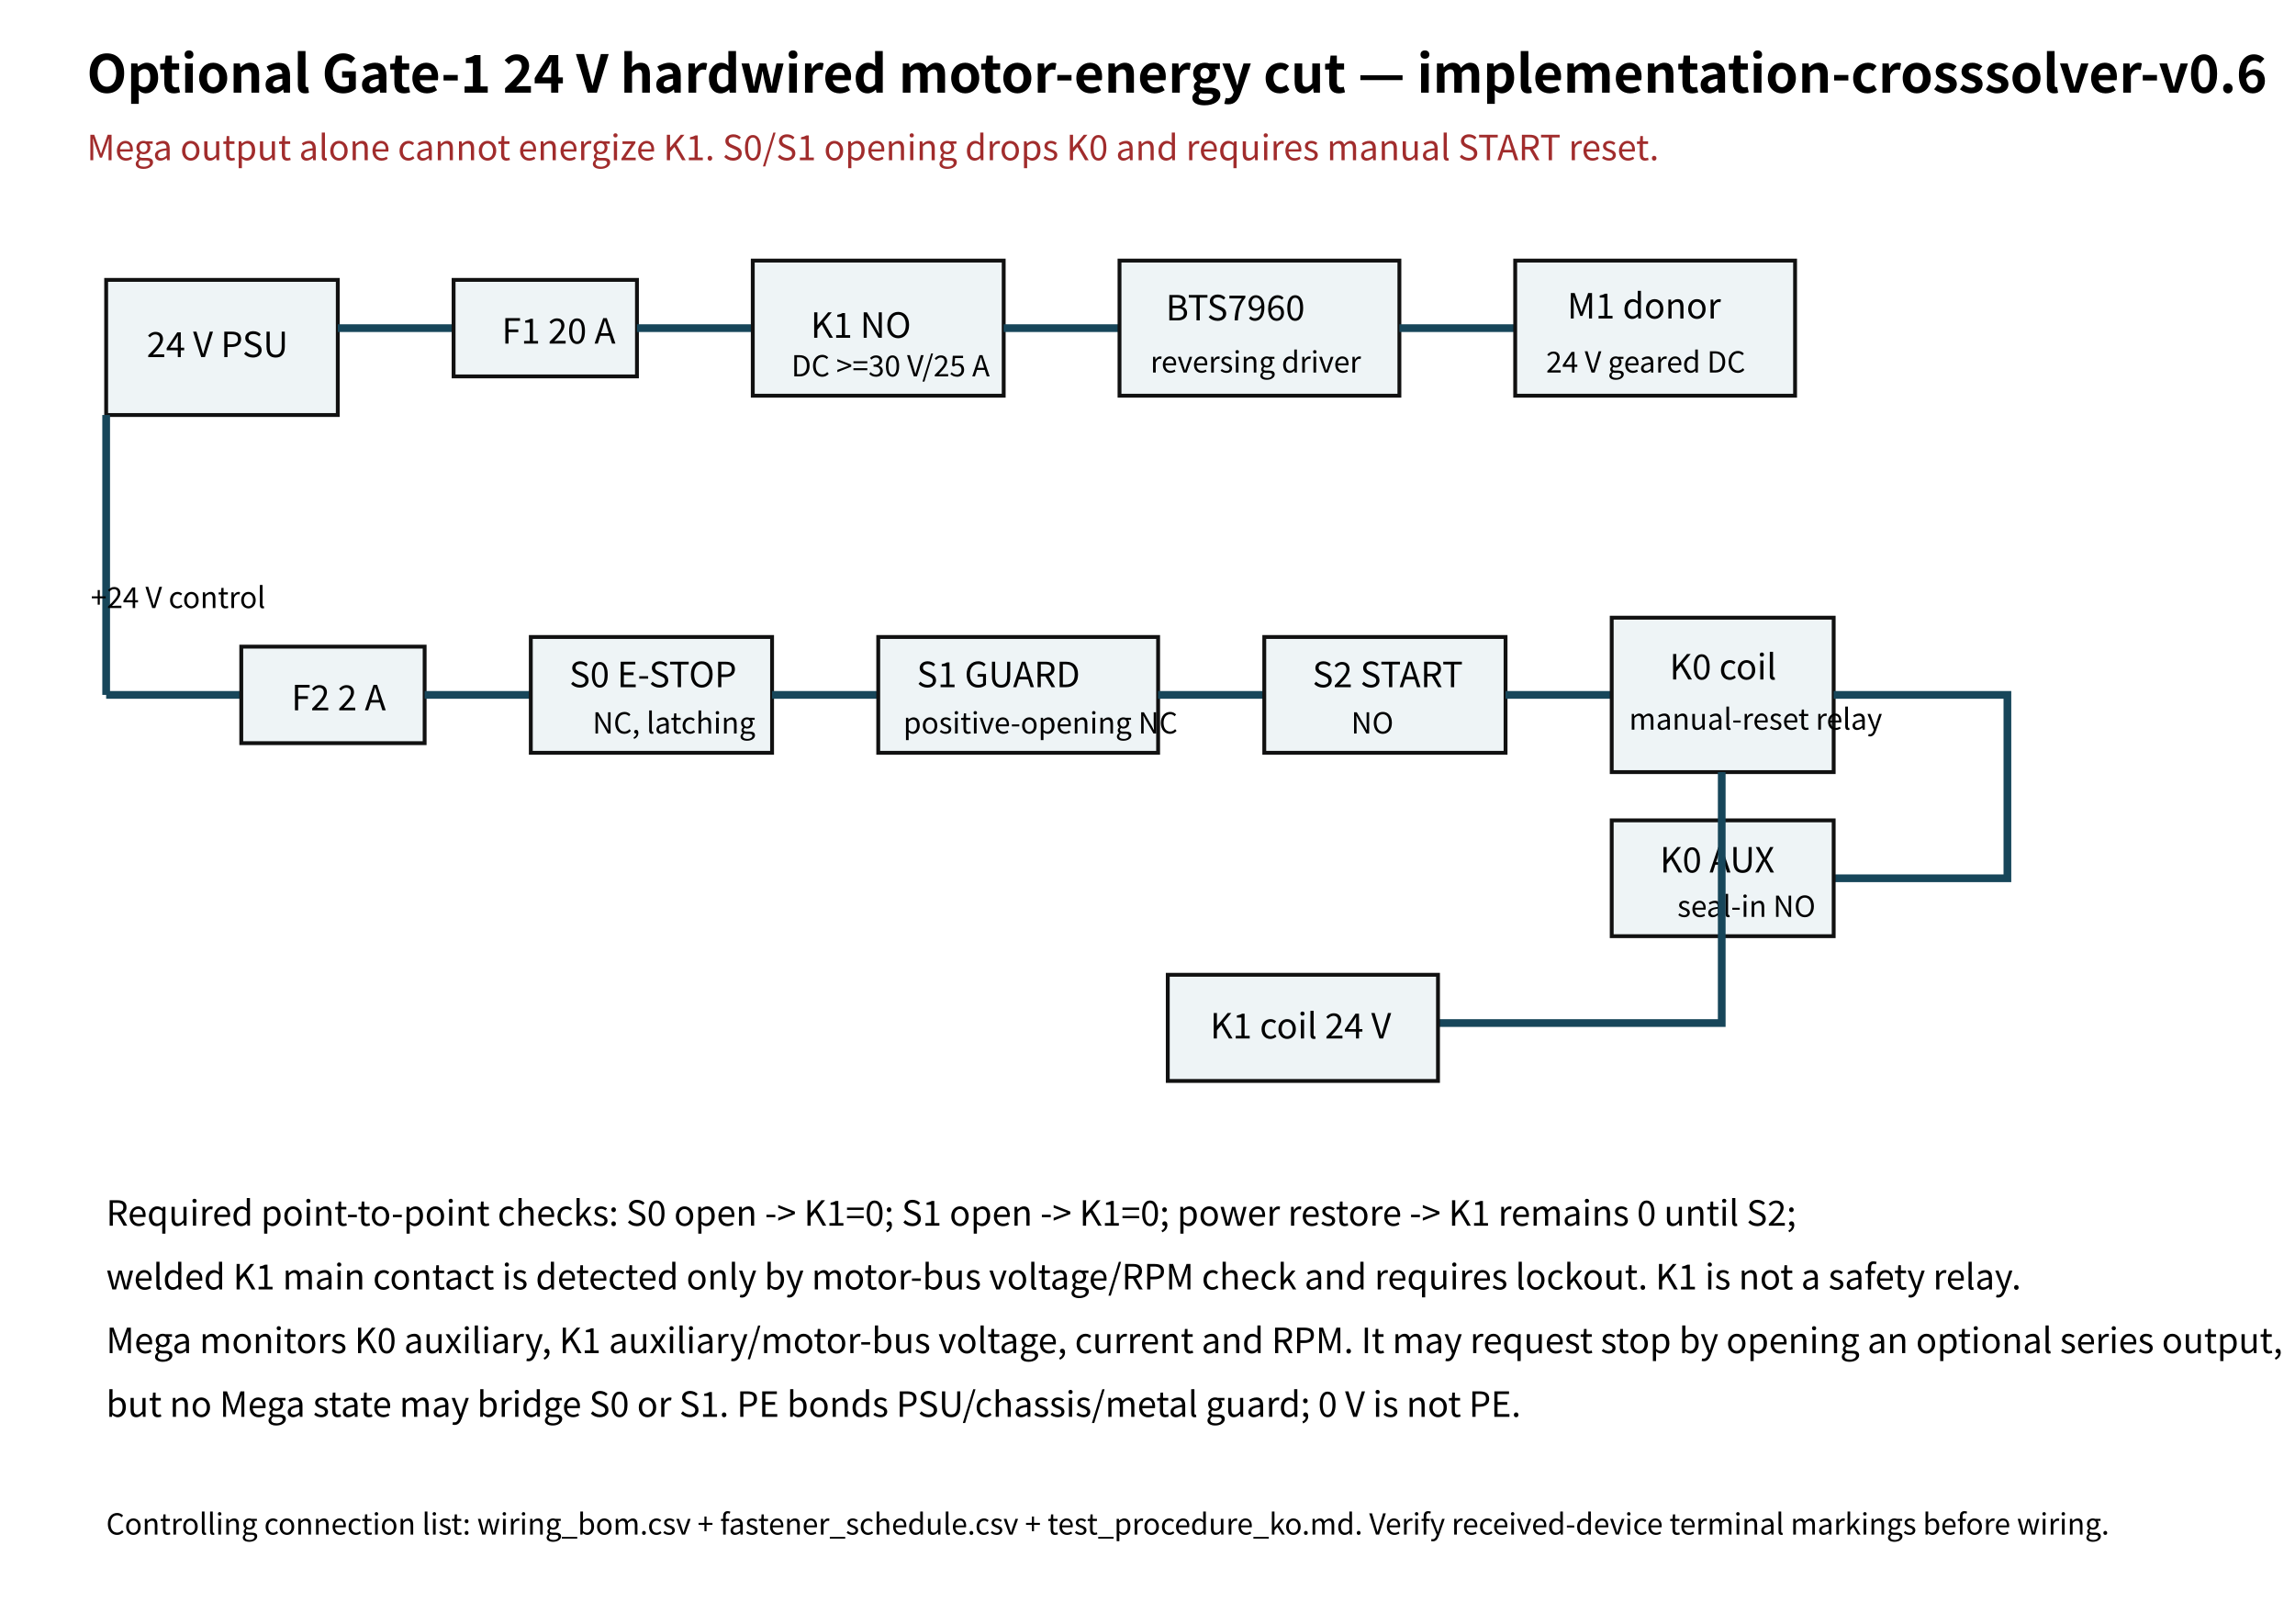
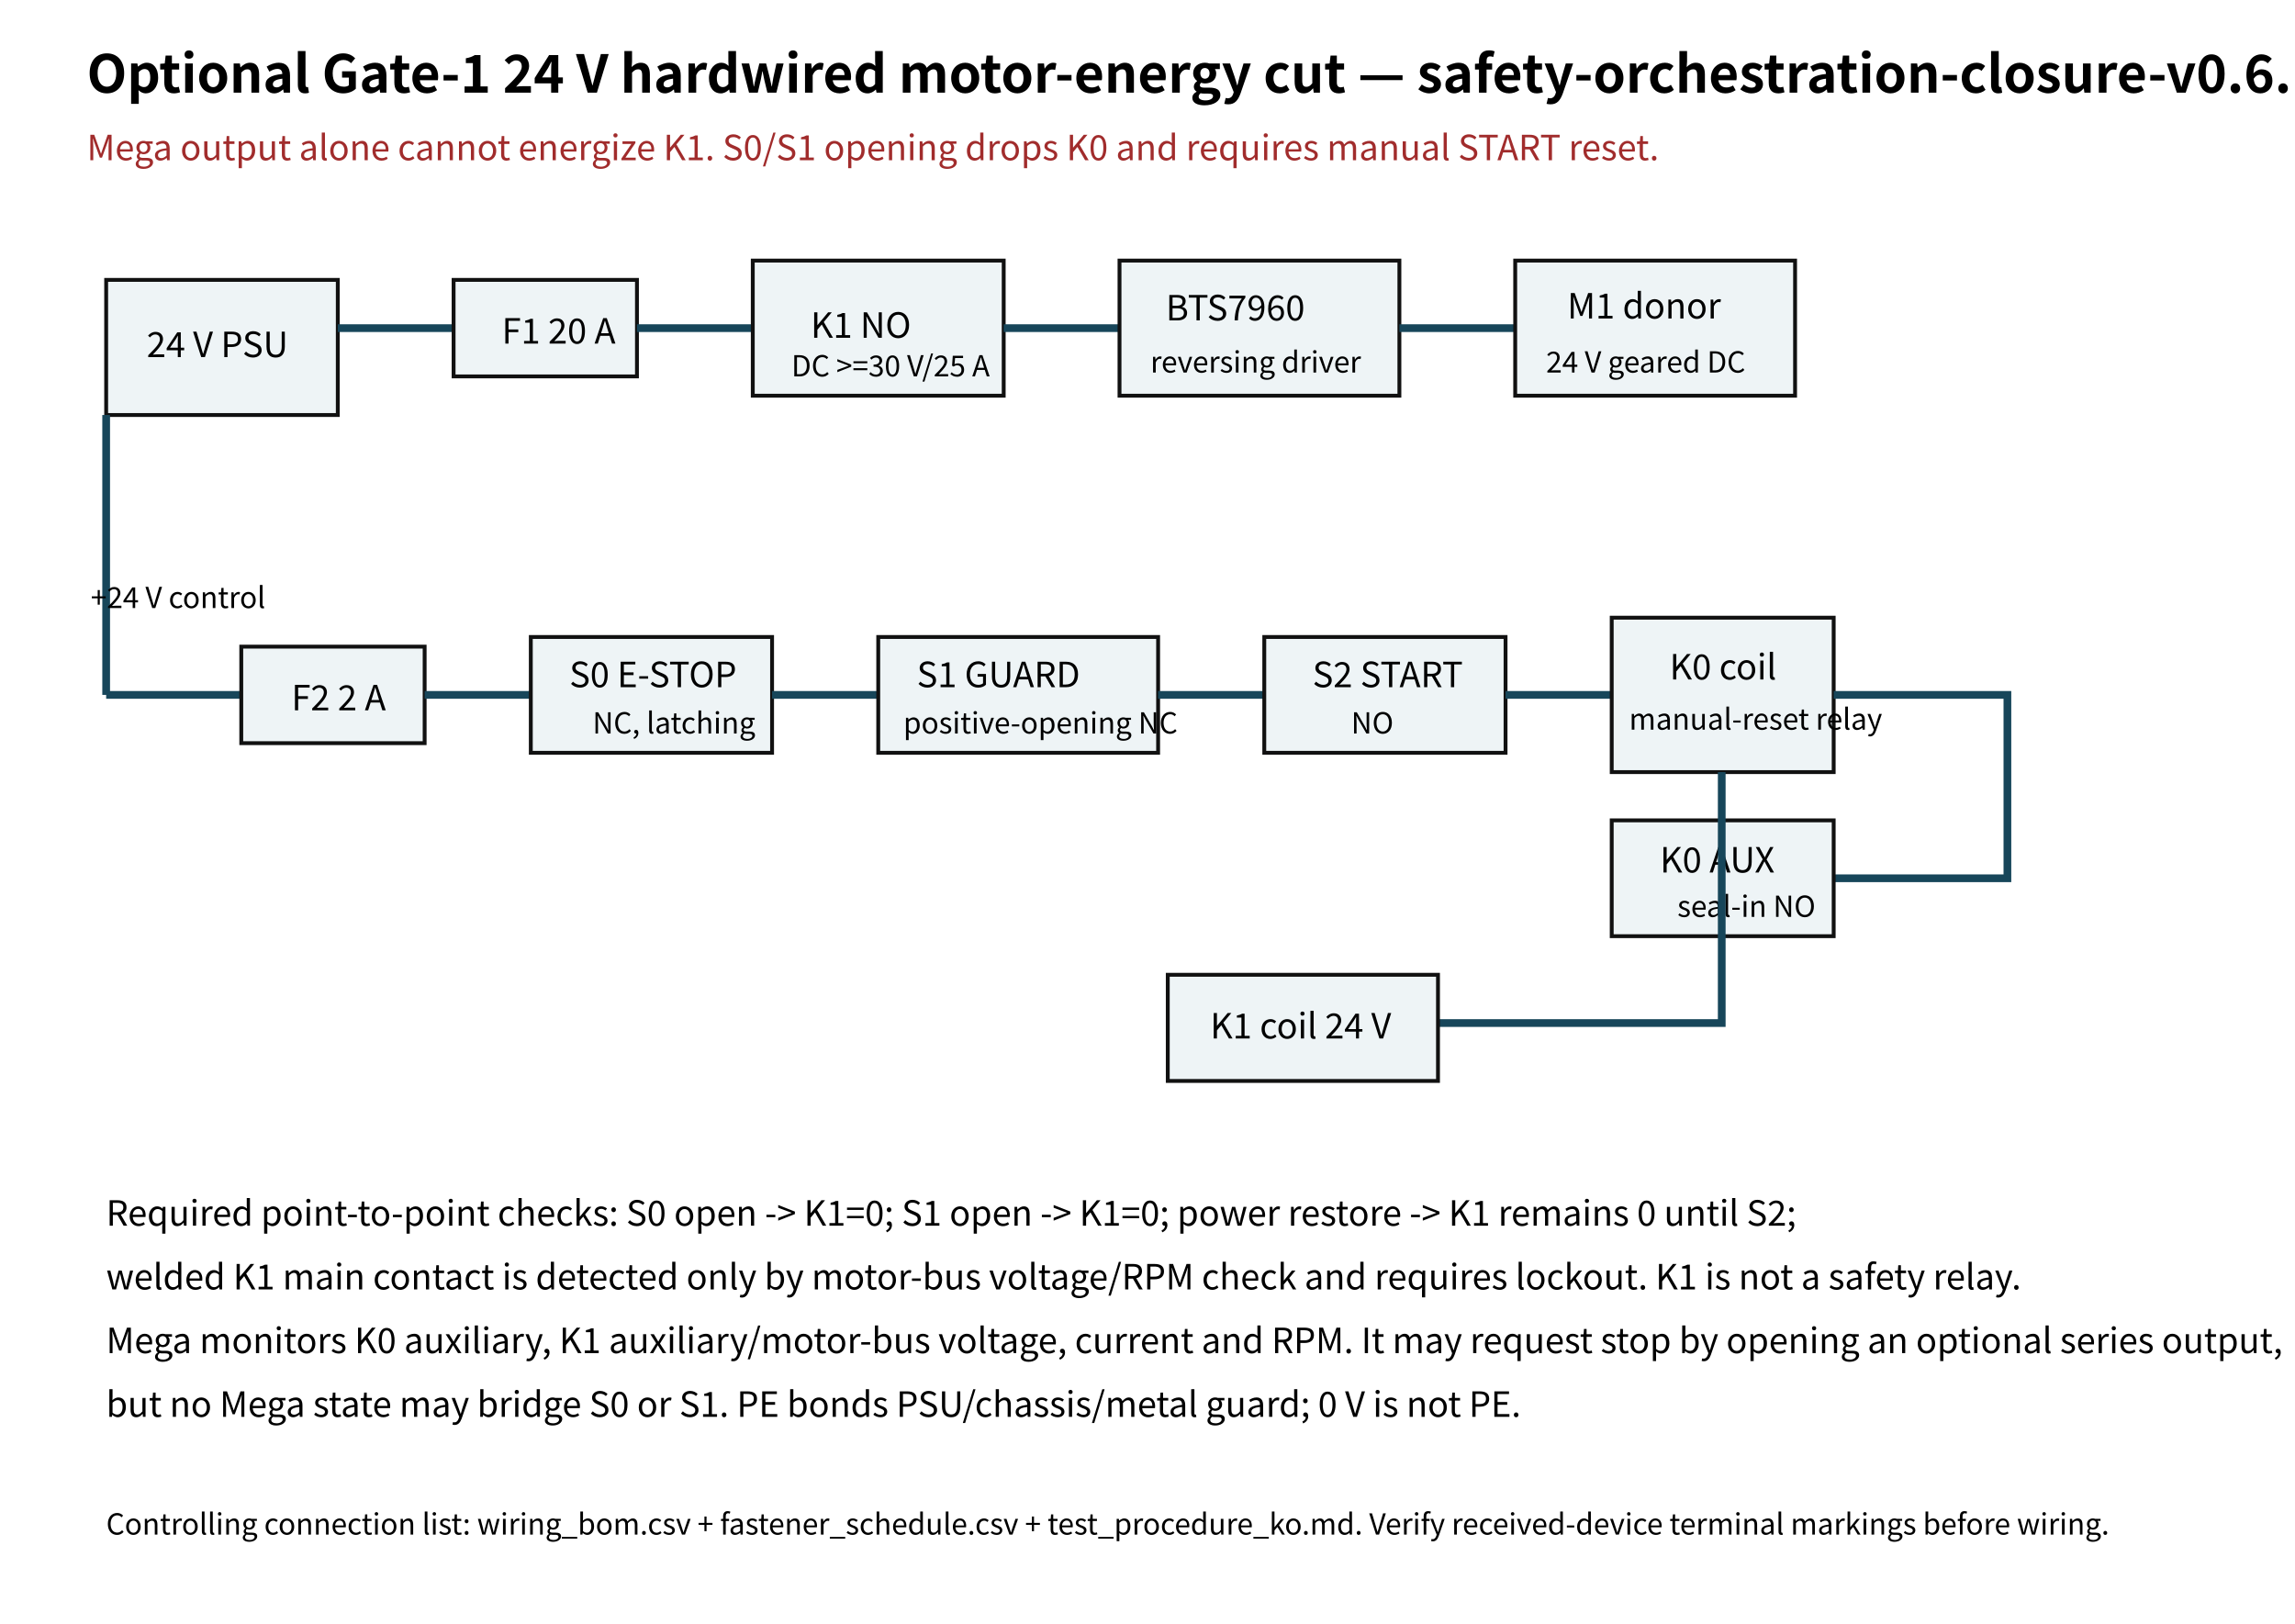
<svg xmlns="http://www.w3.org/2000/svg" width="1189" height="841" viewBox="0 0 1189 841">
  <style>text{font-family:'Noto Sans CJK KR',sans-serif;font-size:18px}.t{font-size:27px;font-weight:bold}.w{stroke:#17465a;stroke-width:4;fill:none}.c{fill:#eef4f6;stroke:#111;stroke-width:2}.n{font-size:15px}.danger{fill:#a12c2c}</style>
-   <text x="45" y="48" class="t">Optional Gate-1 24 V hardwired motor-energy cut — implementation-crosssolver-v0.6</text>
+   <text x="45" y="48" class="t">Optional Gate-1 24 V hardwired motor-energy cut — safety-orchestration-closure-v0.6.1</text>
  <text x="45" y="83" class="danger">Mega output alone cannot energize K1. S0/S1 opening drops K0 and requires manual START reset.</text>
  <rect x="55" y="145" width="120" height="70" class="c" />
  <text x="76" y="185">24 V PSU</text>
  <path d="M175 170H235" class="w" />
  <rect x="235" y="145" width="95" height="50" class="c" />
  <text x="260" y="178">F1 20 A</text>
  <path d="M330 170H390" class="w" />
  <rect x="390" y="135" width="130" height="70" class="c" />
  <text x="420" y="175">K1 NO</text>
  <text x="410" y="195" class="n">DC &gt;=30 V/25 A</text>
  <path d="M520 170H580" class="w" />
  <rect x="580" y="135" width="145" height="70" class="c" />
  <text x="604" y="166">BTS7960</text>
  <text x="596" y="193" class="n">reversing driver</text>
  <path d="M725 170H785" class="w" />
  <rect x="785" y="135" width="145" height="70" class="c" />
  <text x="812" y="165">M1 donor</text>
  <text x="801" y="193" class="n">24 V geared DC</text>
  <path d="M55 360H125" class="w" />
  <rect x="125" y="335" width="95" height="50" class="c" />
  <text x="151" y="368">F2 2 A</text>
  <path d="M220 360H275" class="w" />
  <rect x="275" y="330" width="125" height="60" class="c" />
  <text x="295" y="356">S0 E-STOP</text>
  <text x="307" y="380" class="n">NC, latching</text>
  <path d="M400 360H455" class="w" />
  <rect x="455" y="330" width="145" height="60" class="c" />
  <text x="475" y="356">S1 GUARD</text>
  <text x="468" y="380" class="n">positive-opening NC</text>
  <path d="M600 360H655" class="w" />
  <rect x="655" y="330" width="125" height="60" class="c" />
  <text x="680" y="356">S2 START</text>
  <text x="700" y="380" class="n">NO</text>
  <path d="M780 360H835" class="w" />
  <rect x="835" y="320" width="115" height="80" class="c" />
  <text x="865" y="352">K0 coil</text>
  <text x="844" y="378" class="n">manual-reset relay</text>
  <path d="M950 360H1040V455H835" class="w" />
  <rect x="835" y="425" width="115" height="60" class="c" />
  <text x="860" y="452">K0 AUX</text>
  <text x="869" y="475" class="n">seal-in NO</text>
  <path d="M892 400V530H745" class="w" />
  <rect x="605" y="505" width="140" height="55" class="c" />
  <text x="627" y="538">K1 coil 24 V</text>
  <path d="M55 360V215" class="w" />
  <text x="47" y="315" class="n">+24 V control</text>
  <text x="55" y="635">Required point-to-point checks: S0 open -&gt; K1=0; S1 open -&gt; K1=0; power restore -&gt; K1 remains 0 until S2;</text>
  <text x="55" y="668">welded K1 main contact is detected only by motor-bus voltage/RPM check and requires lockout. K1 is not a safety relay.</text>
  <text x="55" y="701">Mega monitors K0 auxiliary, K1 auxiliary/motor-bus voltage, current and RPM. It may request stop by opening an optional series output,</text>
  <text x="55" y="734">but no Mega state may bridge S0 or S1. PE bonds PSU/chassis/metal guard; 0 V is not PE.</text>
  <text x="55" y="795" class="n">Controlling connection list: wiring_bom.csv + fastener_schedule.csv + test_procedure_ko.md. Verify received-device terminal markings before wiring.</text>
</svg>
